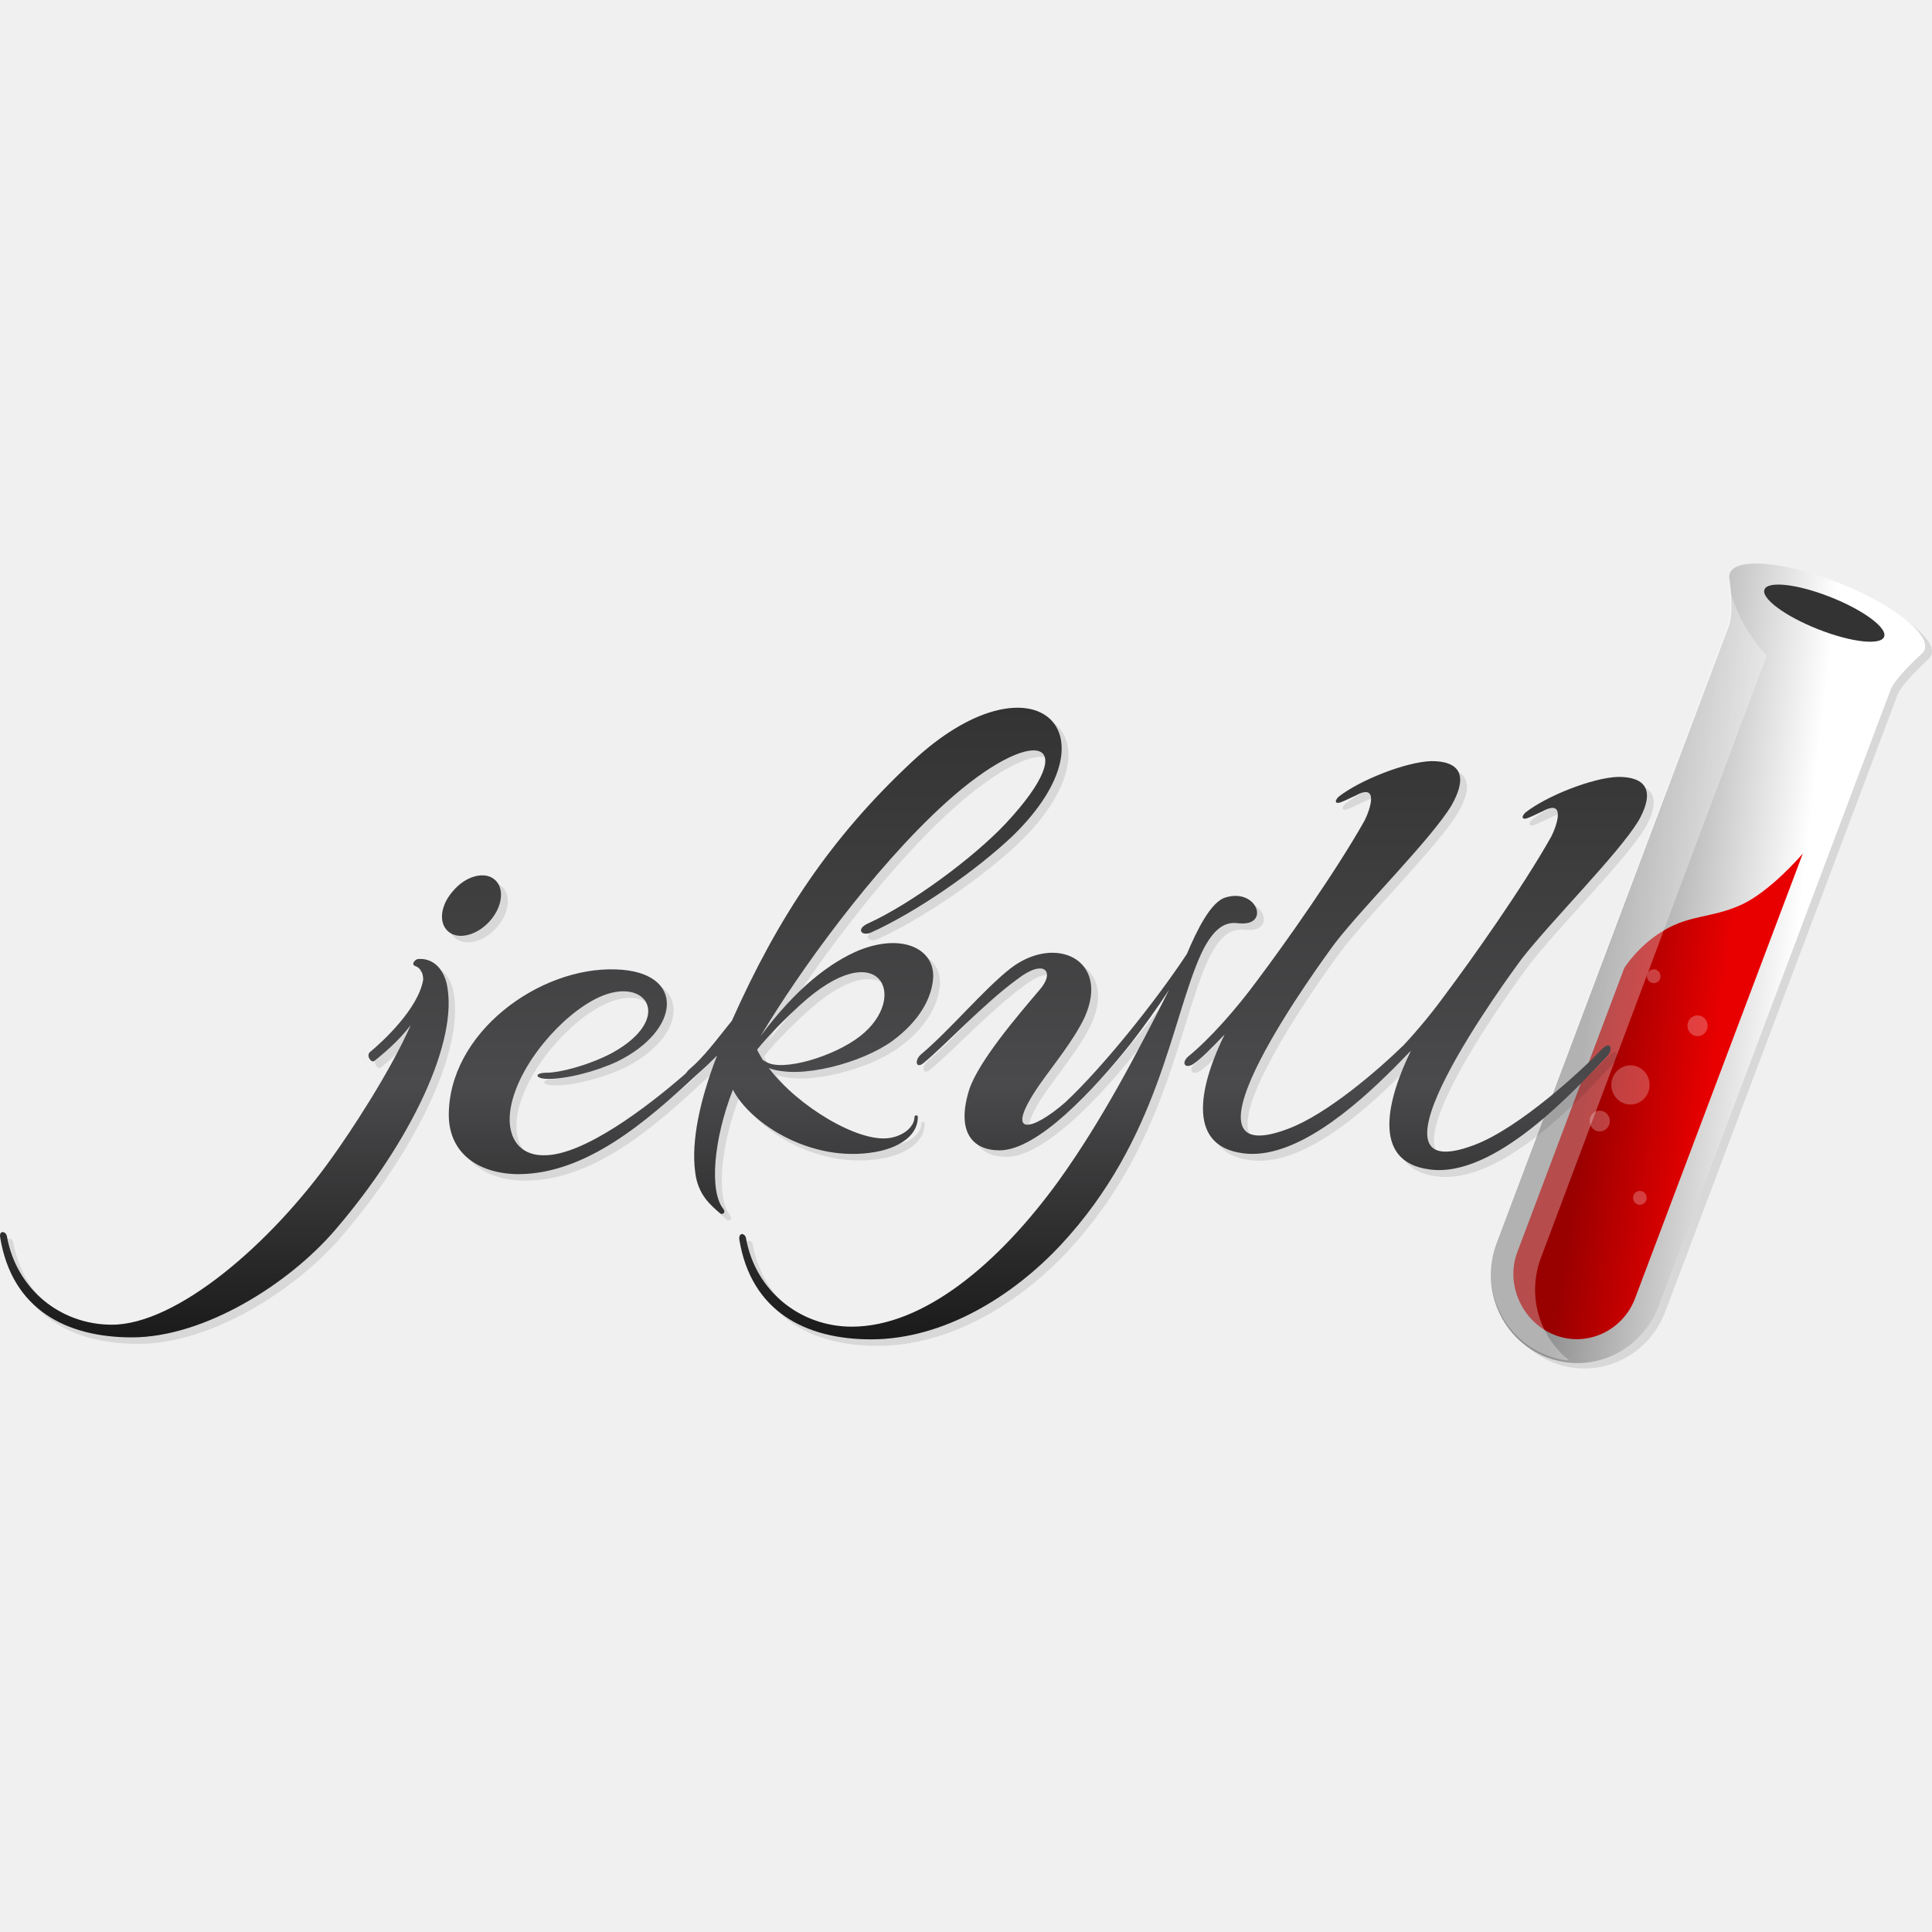
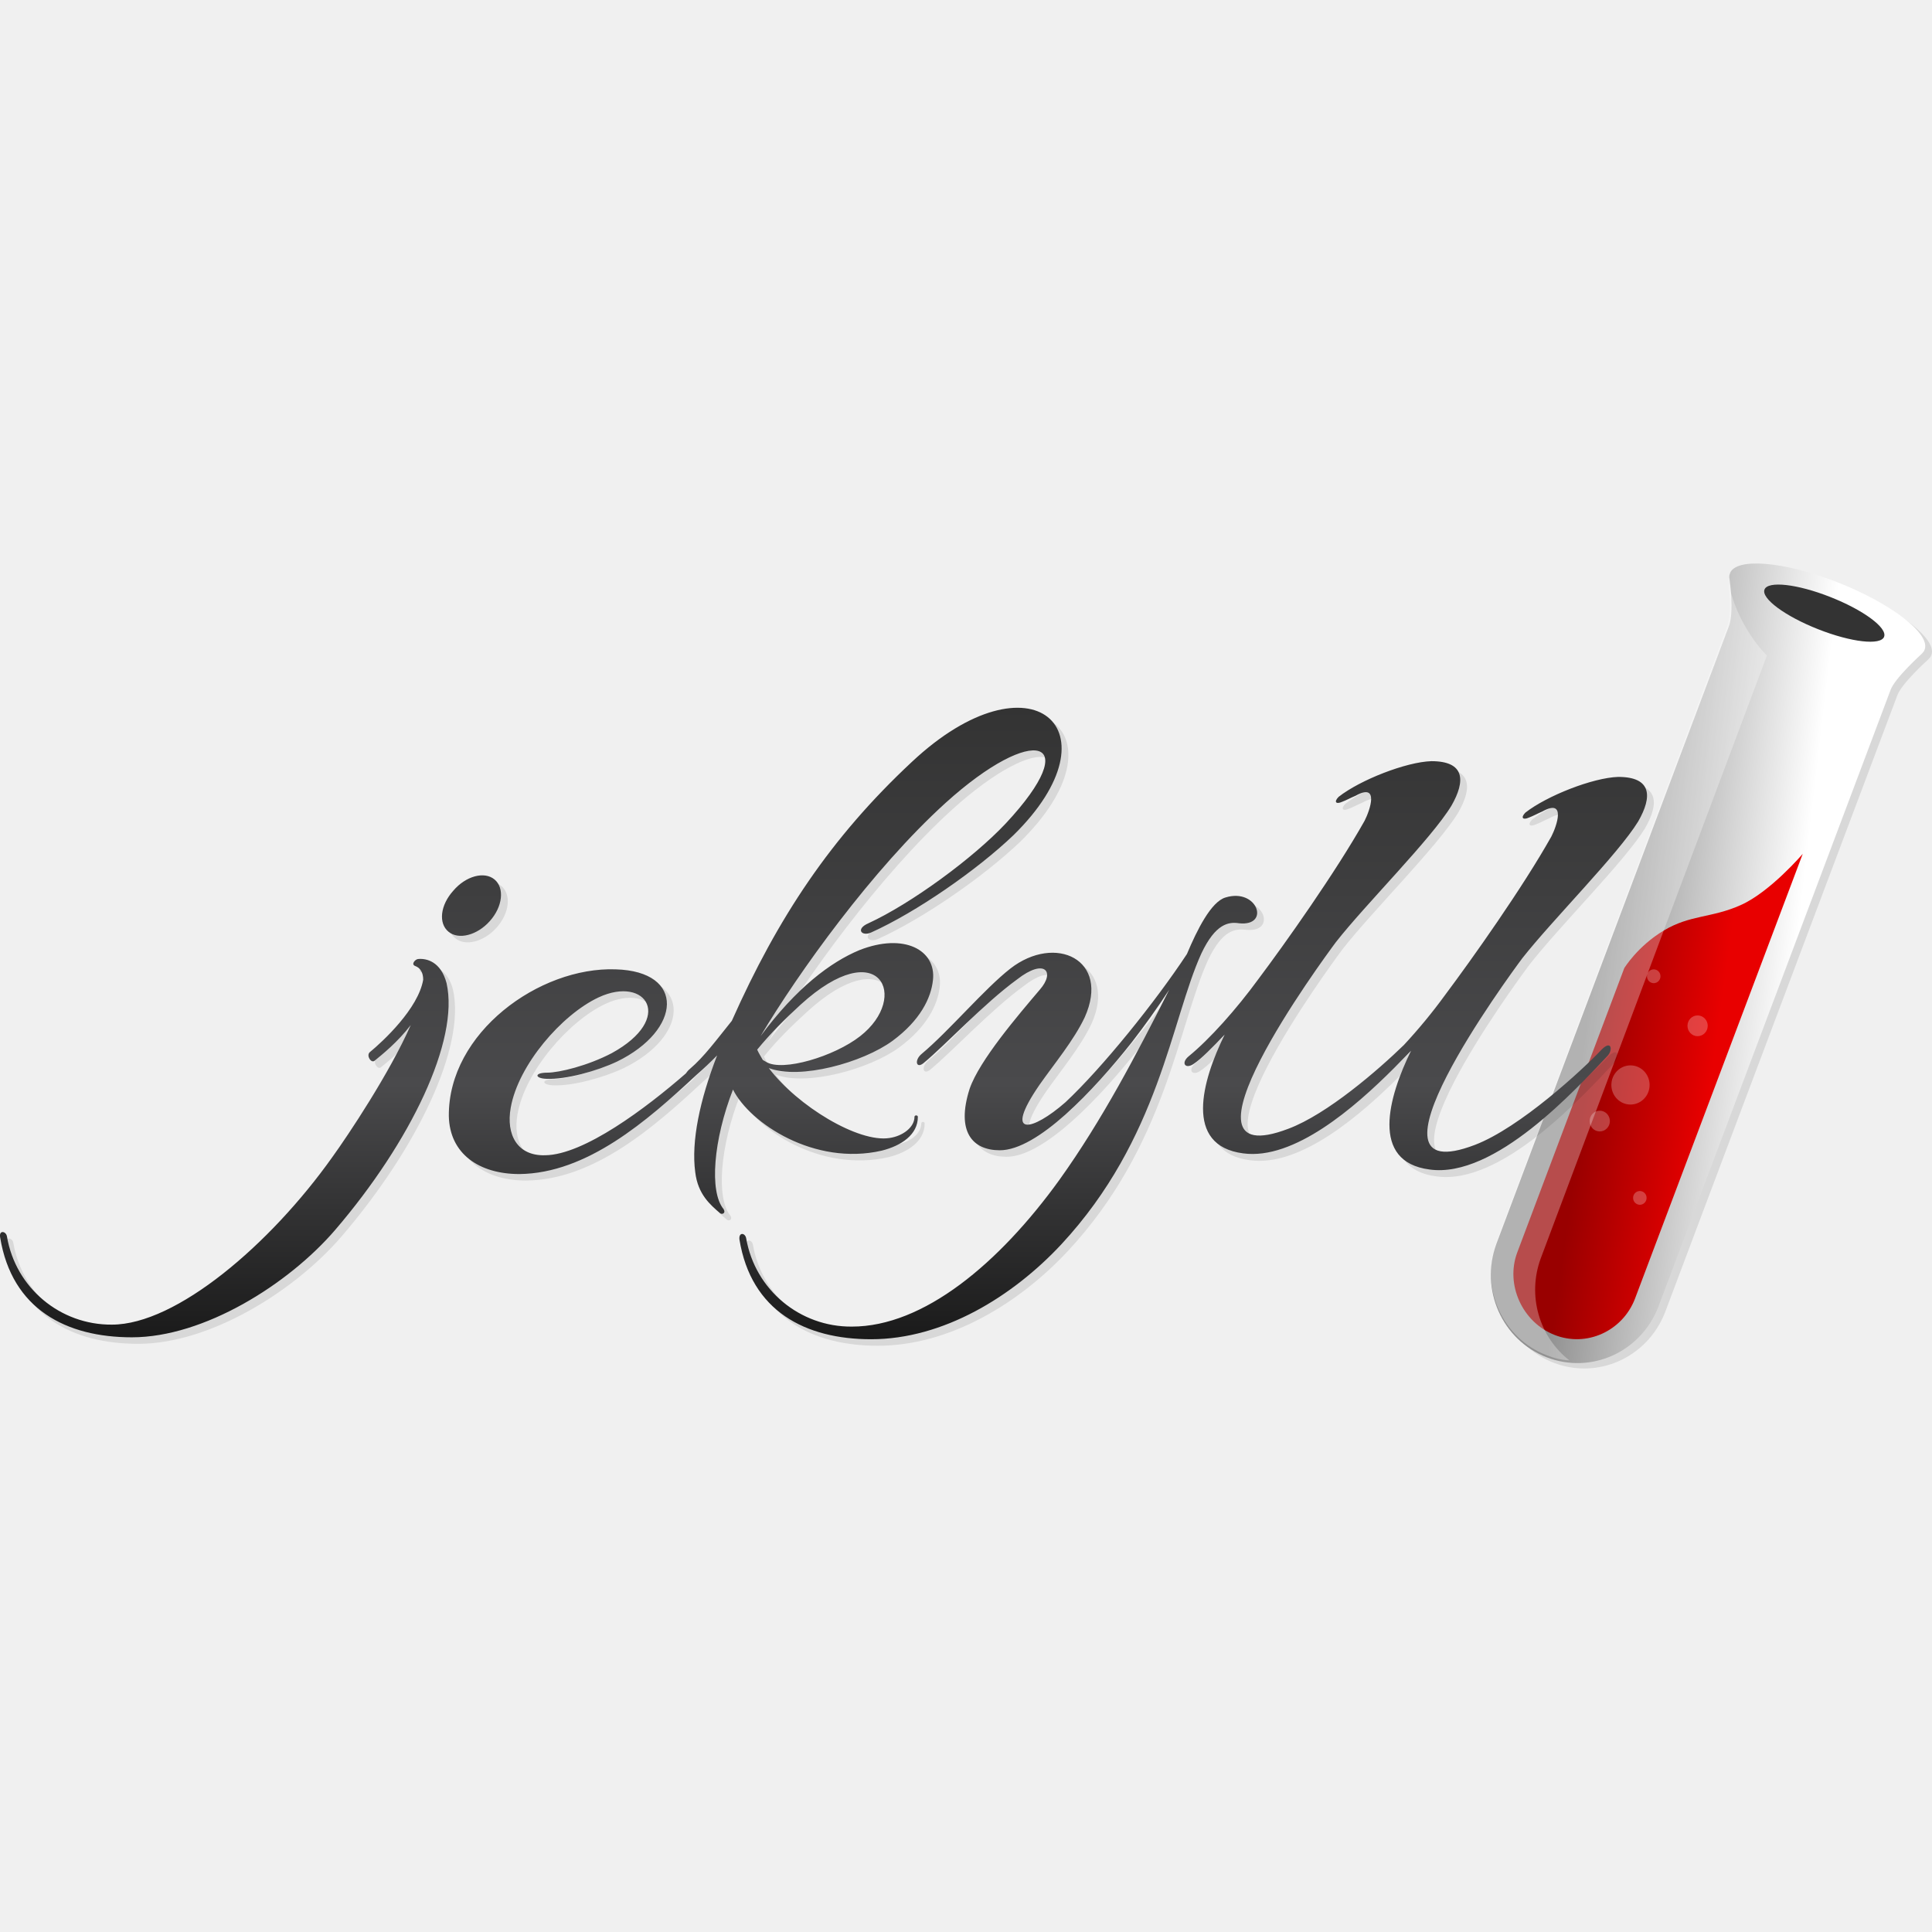
- <svg xmlns="http://www.w3.org/2000/svg" fill="none" height="48" viewBox="0 0 48 48" width="48">
-   <linearGradient id="a" gradientTransform="matrix(4.837268 1.898995 -1.031626 8.904336 3.10183 4.69473)" gradientUnits="userSpaceOnUse" x2="1">
+ <svg xmlns="http://www.w3.org/2000/svg" fill="none" height="48" width="48">
+   <linearGradient id="a" gradientTransform="matrix(4.83727 1.899 -1.03163 8.90434 3.102 4.695)" gradientUnits="userSpaceOnUse" x2="1">
    <stop offset="0" stop-color="#919191" />
    <stop offset="1" stop-color="#fff" />
  </linearGradient>
-   <linearGradient id="b" gradientTransform="matrix(2.926145 1.148721 -.684721 4.90904 2.24211 2.65665)" gradientUnits="userSpaceOnUse" x2="1">
+   <linearGradient id="b" gradientTransform="matrix(2.92614 1.14872 -.68472 4.90904 2.242 2.657)" gradientUnits="userSpaceOnUse" x2="1">
    <stop offset="0" stop-color="#900" />
    <stop offset="1" stop-color="#e80000" />
  </linearGradient>
-   <linearGradient id="c" gradientTransform="matrix(0 -15.6686 40.8653 0 .027417 15.6617)" gradientUnits="userSpaceOnUse" x2="1">
+   <linearGradient id="c" gradientTransform="scale(40.8653 15.6686) rotate(-90 .5 .5)" gradientUnits="userSpaceOnUse" x2="1">
    <stop offset="0" stop-color="#1a1a1a" />
    <stop offset=".403" stop-color="#4a4a4c" />
    <stop offset="1" stop-color="#333" />
  </linearGradient>
-   <path d="m5.93.273c-.009.038-.009.077 0 .115 0 0 .122.814-.019 1.177l-5.775 15.341c-.412 1.129.141 2.383 1.247 2.814 1.106.431 2.334-.124 2.775-1.244l5.775-15.341c.112-.297.759-.88.759-.88.028-.029.056-.057.075-.086v-.01c0-.01.009-.01.009-.019.15-.392-.816-1.139-2.147-1.665-1.331-.526-2.541-.632-2.691-.23 0 0-.009.01-.009.029z" fill="#000" opacity=".1" transform="translate(37.2078 14.134)" />
-   <path d="m5.93.273c-.009.038-.009.077 0 .115 0 0 .122.813-.019 1.177l-5.775 15.341c-.412 1.129.141 2.383 1.247 2.814 1.106.431 2.334-.124 2.775-1.244l5.775-15.341c.113-.297.759-.88.759-.88.028-.029.056-.057.075-.086v-.01c0-.01.009-.01.009-.019.15-.392-.816-1.139-2.147-1.665-1.331-.526-2.541-.632-2.691-.23 0 .01 0 .019-.009.029z" fill="url(#a)" transform="translate(37.0392 14)" />
-   <path d="m7.189 0-4.172 11.063c-.309.794-1.2 1.206-1.997.89-.797-.316-1.219-1.244-.928-2.039l2.662-7.072s.328-.546.984-.938c.656-.392 1.191-.306 1.912-.632.731-.325 1.537-1.273 1.537-1.273z" fill="url(#b)" transform="translate(37.5992 21.2118)" />
-   <path d="m2.98 1.296c.083-.221-.515-.663-1.336-.987-.821-.324-1.554-.406-1.637-.185-.083.221.515.663 1.336.987.821.324 1.554.406 1.637.185z" fill="#333" transform="translate(43.8305 14.5237)" />
-   <path d="m5.891 0s.121.811-.019 1.174l-5.737 15.298c-.41 1.126.14 2.376 1.239 2.806.186.076.382.124.577.134-.368-.287-.636-.686-.765-1.139s-.112-.937.048-1.38l5.625-14.993s-.773-.735-.969-1.899z" fill="#fff" opacity=".3" transform="translate(37.0391 14.3869)" />
+   <path d="M43.138 14.407a.237.237 0 000 .115s.122.814-.019 1.177l-5.775 15.342c-.412 1.129.14 2.383 1.247 2.813 1.106.43 2.334-.124 2.775-1.244l5.775-15.341c.112-.297.76-.88.76-.88a.612.612 0 00.074-.087v-.01c0-.009.01-.009.01-.019.15-.392-.816-1.138-2.147-1.665-1.331-.526-2.54-.631-2.69-.23 0 0-.01.01-.01.03z" fill="#000" opacity=".1" />
+   <path d="M5.93.273a.238.238 0 000 .115s.122.814-.019 1.177L.136 16.906c-.412 1.13.141 2.384 1.247 2.814 1.107.43 2.335-.124 2.775-1.244L9.933 3.135c.113-.297.76-.88.76-.88a.613.613 0 00.074-.087v-.01c0-.009.01-.009.01-.019.15-.392-.816-1.138-2.147-1.665-1.331-.526-2.54-.631-2.69-.23 0 .01 0 .02-.01.03z" fill="url(#a)" transform="translate(37.04 14)" />
+   <path d="M7.189 0L3.017 11.063c-.31.795-1.2 1.206-1.997.89-.797-.315-1.219-1.244-.928-2.038l2.662-7.073s.329-.545.985-.937c.656-.393 1.19-.307 1.912-.632C6.382.947 7.19 0 7.19 0z" fill="url(#b)" transform="translate(37.6 21.212)" />
+   <path d="M46.81 15.82c.084-.222-.514-.664-1.335-.987-.82-.324-1.554-.407-1.637-.185-.083.221.515.663 1.336.986.821.324 1.554.407 1.637.185z" fill="#333" />
+   <path d="M42.93 14.387s.121.811-.018 1.174l-5.737 15.298c-.41 1.126.14 2.376 1.238 2.806.187.076.382.124.578.133-.368-.286-.636-.686-.765-1.14s-.112-.936.048-1.38l5.625-14.992s-.773-.735-.969-1.9z" fill="#fff" opacity=".3" />
  <g fill="#fff" opacity=".5">
-     <path d="m.168.343c.093 0 .168-.077.168-.172 0-.095-.075-.172-.168-.172-.093 0-.168.077-.168.172 0 .095.075.172.168.172z" opacity=".5" transform="translate(40.9186 24.0831)" />
-     <path d="m.251.515c.139 0 .251-.115.251-.258s-.113-.258-.251-.258c-.139 0-.251.115-.251.258s.113.258.251.258z" opacity=".5" transform="translate(41.9246 25.2283)" />
-     <path d="m.475.973c.262 0 .475-.218.475-.487s-.213-.487-.475-.487c-.262 0-.475.218-.475.487s.213.487.475.487z" opacity=".5" transform="translate(40.0338 26.4688)" />
-     <path d="m.251.515c.139 0 .251-.115.251-.258s-.113-.258-.251-.258c-.139 0-.251.115-.251.258s.113.258.251.258z" opacity=".5" transform="translate(39.4937 27.5951)" />
-     <path d="m.168.343c.093 0 .168-.077.168-.172 0-.095-.075-.172-.168-.172-.093 0-.168.077-.168.172 0 .095.075.172.168.172z" opacity=".5" transform="translate(40.574 29.5896)" />
+     <path d="M41.086 24.427a.17.17 0 00.168-.172.17.17 0 00-.168-.172.17.17 0 00-.167.172.17.17 0 00.167.172zM42.176 25.744c.139 0 .252-.116.252-.258s-.113-.258-.252-.258-.251.116-.251.258.112.258.251.258zM40.509 27.442c.262 0 .475-.218.475-.486s-.213-.487-.475-.487c-.263 0-.475.218-.475.487s.212.486.475.486zM39.745 28.11c.139 0 .252-.115.252-.257s-.113-.258-.252-.258-.251.115-.251.258.112.257.251.257zM40.742 29.933a.17.17 0 00.167-.172.17.17 0 00-.167-.171.17.17 0 00-.168.171.17.17 0 00.168.172z" opacity=".5" />
  </g>
-   <path d="m11.152 5.564c.253.21.713.086 1.022-.258.328-.363.375-.83.122-1.04-.253-.21-.712-.086-1.022.277-.328.363-.384.821-.122 1.021zm-.759.678c-.066 0-.188.124-.084.172.141.048.206.172.206.344-.122.716-.994 1.527-1.331 1.804-.084.086.037.277.122.21.187-.153.581-.468.9-.888-.525 1.193-1.556 2.739-1.95 3.283-1.537 2.166-3.872 4.161-5.475 4.161-1.284 0-2.372-.888-2.606-2.185-.019-.143-.206-.172-.169.019.291 1.785 1.641 2.481 3.272 2.481 1.791 0 3.891-1.317 5.053-2.672 1.875-2.186 3.084-4.705 2.766-6.127-.131-.525-.497-.611-.703-.601zm11.521 4.762c.497-.124.9-.401.9-.84 0-.048-.084-.048-.084 0 0 .258-.291.477-.619.525-.769.124-2.287-.792-3-1.737.769.296 2.334-.134 3.075-.678.684-.506.956-1.059 1.003-1.508.084-.744-.713-1.183-1.828-.744-.712.296-1.565.935-2.456 2.138.938-1.575 2.784-4.151 4.594-5.793 2.203-1.995 3.478-1.613 1.5.506-.816.868-2.353 1.995-3.413 2.481-.328.143-.169.334.066.229 1.125-.506 2.625-1.546 3.534-2.415 2.681-2.624.441-4.6-2.522-1.823-2.015 1.89-3.328 3.865-4.472 6.432-.394.487-.684.887-1.041 1.193-.047.038-.075.076-.103.115-.984.859-2.531 2.023-3.497 2.033-.684.019-.975-.506-.853-1.183.188-1.059 1.266-2.31 2.184-2.739 1.191-.554 1.894.525.328 1.384-.6.315-1.312.487-1.603.487-.338 0-.309.143-.019.153.478.019 1.247-.191 1.753-.429 1.603-.782 1.706-2.243-.037-2.29-1.894-.067-4.162 1.575-4.144 3.646.019.935.75 1.441 1.753 1.441 1.678-.019 3.169-1.317 4.397-2.462.178-.153.347-.315.516-.487-.431 1.107-.647 2.138-.544 2.901.066.554.375.811.619 1.021.047.038.15 0 .084-.105-.356-.429-.253-1.718.234-2.968.412.84 2.015 1.899 3.694 1.517zm-2.016-3.617c1.959-1.785 2.728-.191 1.481.783-.647.506-1.931.888-2.334.639l-.084-.048c-.047-.086-.103-.172-.141-.258.328-.41.703-.773 1.078-1.117zm10.893-2.033c.787.086.459-.888-.338-.639-.356.105-.703.802-.956 1.403-.787 1.193-2.1 2.825-3.019 3.684-.816.716-1.565.907-.647-.429.375-.534.853-1.107 1.125-1.68.647-1.441-.731-2.08-1.847-1.212-.647.506-1.519 1.546-2.203 2.119-.188.153-.141.382.047.229.544-.448 1.5-1.479 2.325-2.08.684-.534.956-.191.562.258-.544.639-1.5 1.756-1.744 2.462-.338 1.059.066 1.527.75 1.527.937 0 2.334-1.489 3.272-2.672.309-.401.647-.868.938-1.317-.816 1.613-1.669 3.245-2.728 4.724-1.5 2.08-3.375 3.646-5.156 3.646-1.284 0-2.39-.887-2.625-2.185-.019-.143-.188-.172-.169.019.291 1.784 1.641 2.481 3.272 2.481 1.791 0 3.516-1.059 4.725-2.357 2.438-2.624 2.728-5.573 3.478-7.224.356-.754.675-.782.937-.754zm9.918-2.52c.356-.62.338-1.107-.497-1.107-.628.019-1.772.468-2.306.887-.122.124-.066.191.084.124.103-.038.225-.105.338-.153.6-.334.356.363.225.62-.713 1.269-1.978 3.054-2.644 3.941-.316.434-.657.848-1.022 1.241-.637.62-1.903 1.718-2.869 2.08-3.103 1.183.853-4.199 1.181-4.638.731-.935 2.372-2.567 2.869-3.388.356-.62.338-1.107-.497-1.107-.628.019-1.772.468-2.306.888-.122.124-.066.191.084.124.103-.038.225-.105.338-.153.6-.334.356.363.225.62-.712 1.269-1.978 3.054-2.644 3.941-.544.744-1.209 1.489-1.725 1.909-.206.172-.084.334.122.191.188-.124.459-.401.769-.725-.563 1.145-1.022 2.758.459 2.949 1.266.172 2.766-1.136 3.74-2.109l.347-.353.084-.086c-.562 1.145-1.022 2.758.459 2.949 1.622.229 3.638-1.995 4.416-2.815.15-.153.103-.42-.15-.153-.459.487-2.016 1.928-3.14 2.357-3.103 1.183.853-4.199 1.181-4.638.741-.954 2.381-2.586 2.878-3.397z" fill="#000" opacity=".1" transform="translate(.159302 17.746)" />
-   <path d="m11.142 5.564c.253.21.713.086 1.022-.258.328-.363.375-.83.122-1.04-.253-.21-.712-.086-1.022.277-.328.363-.375.811-.122 1.021zm-.75.678c-.066 0-.188.124-.084.172.141.048.206.172.206.344-.122.716-.994 1.527-1.331 1.804-.084.086.038.277.122.21.188-.153.581-.468.9-.888-.525 1.193-1.556 2.739-1.95 3.283-1.537 2.166-3.872 4.161-5.475 4.161-1.284 0-2.372-.888-2.606-2.185-.019-.143-.206-.172-.169.019.291 1.785 1.641 2.481 3.272 2.481 1.791 0 3.89-1.317 5.053-2.672 1.875-2.186 3.084-4.705 2.766-6.127-.141-.534-.497-.62-.703-.601zm11.512 4.762c.497-.124.9-.401.9-.84 0-.048-.084-.048-.084 0 0 .258-.29.477-.619.525-.769.124-2.287-.792-3-1.737.769.296 2.334-.134 3.075-.678.684-.506.956-1.059 1.003-1.508.084-.744-.713-1.183-1.828-.744-.712.296-1.566.935-2.456 2.138.938-1.575 2.784-4.151 4.594-5.793 2.203-1.995 3.478-1.613 1.5.506-.816.868-2.353 1.995-3.412 2.481-.328.143-.169.334.066.229 1.125-.506 2.625-1.546 3.534-2.415 2.681-2.624.441-4.6-2.522-1.823-2.015 1.88-3.328 3.865-4.472 6.432-.394.487-.684.888-1.041 1.193-.047.038-.075.076-.103.115-.984.859-2.531 2.023-3.497 2.033-.684.019-.975-.506-.853-1.183.188-1.059 1.266-2.31 2.184-2.739 1.191-.553 1.894.525.328 1.384-.6.315-1.312.487-1.603.487-.338 0-.309.143-.019.153.478.019 1.247-.191 1.753-.429 1.603-.782 1.706-2.243-.038-2.29-1.894-.067-4.162 1.575-4.144 3.646.019.935.75 1.441 1.753 1.441 1.678-.019 3.169-1.317 4.397-2.462.178-.153.347-.315.516-.487-.431 1.107-.647 2.138-.544 2.901.066.554.375.811.619 1.021.047.038.15 0 .084-.105-.356-.429-.253-1.718.234-2.968.422.84 2.025 1.899 3.694 1.517zm-2.016-3.627c1.959-1.785 2.728-.191 1.481.783-.647.506-1.931.888-2.334.639l-.084-.048c-.047-.086-.103-.172-.141-.258.328-.401.703-.773 1.078-1.117zm10.893-2.023c.787.086.459-.888-.338-.639-.356.105-.703.802-.956 1.403-.787 1.193-2.1 2.825-3.019 3.684-.816.716-1.566.907-.647-.429.375-.534.853-1.107 1.125-1.68.647-1.441-.731-2.08-1.847-1.212-.647.506-1.519 1.546-2.203 2.119-.188.153-.141.382.047.229.544-.448 1.5-1.479 2.325-2.08.684-.534.956-.191.562.258-.544.639-1.5 1.756-1.744 2.462-.338 1.059.066 1.527.75 1.527.937 0 2.334-1.489 3.272-2.672.309-.401.647-.868.938-1.317-.816 1.613-1.669 3.245-2.728 4.724-1.5 2.08-3.375 3.646-5.156 3.646-1.284 0-2.39-.888-2.625-2.185-.019-.143-.188-.172-.169.019.291 1.784 1.641 2.481 3.272 2.481 1.791 0 3.516-1.059 4.725-2.357 2.437-2.624 2.728-5.573 3.478-7.224.356-.754.684-.792.937-.754zm9.918-2.529c.356-.62.338-1.107-.497-1.107-.628.019-1.772.468-2.306.888-.122.124-.066.191.084.124.103-.038.225-.105.338-.153.6-.334.356.363.225.62-.713 1.269-1.978 3.054-2.644 3.941-.316.434-.657.848-1.022 1.241-.637.62-1.903 1.718-2.869 2.08-3.103 1.183.853-4.199 1.181-4.638.731-.935 2.372-2.567 2.869-3.388.356-.62.338-1.107-.497-1.107-.628.019-1.772.468-2.306.887-.122.124-.066.191.084.124.103-.038.225-.105.338-.153.6-.334.356.363.225.62-.713 1.269-1.978 3.054-2.644 3.941-.544.744-1.209 1.489-1.725 1.909-.206.172-.084.334.122.191.188-.124.459-.401.769-.725-.562 1.145-1.022 2.758.459 2.949 1.266.172 2.766-1.136 3.741-2.109l.347-.353.084-.086c-.562 1.145-1.022 2.758.459 2.949 1.622.229 3.637-1.995 4.415-2.815.15-.153.103-.42-.15-.153-.459.487-2.015 1.928-3.14 2.357-3.103 1.183.853-4.199 1.181-4.638.75-.954 2.381-2.586 2.878-3.397z" fill="url(#c)" transform="translate(0 17.5838)" />
+   <path d="M11.31 23.31c.254.21.713.086 1.023-.258.328-.362.375-.83.122-1.04-.254-.21-.713-.086-1.022.277-.328.362-.385.82-.122 1.021zm-.758.678c-.066 0-.188.124-.085.171.14.048.206.172.206.344-.121.716-.993 1.527-1.33 1.804-.085.085.037.276.121.21.187-.153.581-.468.9-.888-.525 1.193-1.556 2.739-1.95 3.283-1.537 2.166-3.872 4.16-5.475 4.16a2.623 2.623 0 01-2.606-2.185c-.019-.143-.206-.171-.169.02.29 1.784 1.64 2.48 3.272 2.48 1.79 0 3.89-1.316 5.053-2.671 1.875-2.186 3.084-4.705 2.766-6.127-.132-.525-.497-.611-.703-.601zm11.521 4.762c.497-.124.9-.401.9-.84 0-.048-.084-.048-.084 0 0 .258-.291.477-.62.525-.768.124-2.287-.792-3-1.737.77.296 2.335-.134 3.076-.678.684-.506.956-1.059 1.003-1.508.084-.744-.713-1.183-1.828-.744-.713.296-1.566.935-2.456 2.138.937-1.575 2.784-4.152 4.593-5.793 2.203-1.995 3.478-1.613 1.5.506-.815.868-2.353 1.994-3.412 2.481-.328.143-.169.334.066.23 1.124-.507 2.624-1.547 3.534-2.415 2.68-2.625.44-4.6-2.522-1.823-2.016 1.89-3.328 3.865-4.472 6.432-.393.487-.684.888-1.04 1.193-.047.038-.075.076-.103.115-.985.858-2.532 2.023-3.497 2.032-.685.02-.975-.506-.853-1.183.187-1.06 1.265-2.31 2.184-2.74 1.19-.553 1.894.526.328 1.385-.6.315-1.312.486-1.603.486-.337 0-.31.144-.019.153.478.02 1.247-.19 1.753-.43 1.603-.782 1.707-2.242-.037-2.29-1.894-.067-4.163 1.575-4.144 3.646.019.935.75 1.44 1.753 1.44 1.678-.018 3.169-1.316 4.397-2.461.178-.153.347-.315.516-.487-.432 1.107-.647 2.138-.544 2.901.066.554.375.811.619 1.021.047.038.15 0 .084-.105-.356-.43-.253-1.718.234-2.968.413.84 2.016 1.9 3.694 1.518zm-2.016-3.617c1.96-1.785 2.728-.191 1.482.782-.647.506-1.932.888-2.335.64l-.084-.048c-.047-.086-.103-.172-.14-.258.327-.41.702-.773 1.077-1.116zM30.951 23.1c.787.086.46-.887-.338-.64-.356.106-.703.802-.956 1.404-.787 1.192-2.1 2.824-3.019 3.683-.815.716-1.565.907-.646-.43.375-.534.853-1.106 1.125-1.679.646-1.44-.732-2.08-1.847-1.212-.647.506-1.519 1.546-2.203 2.119-.188.152-.141.381.047.229.543-.449 1.5-1.48 2.325-2.08.684-.535.956-.191.562.257-.544.64-1.5 1.756-1.744 2.462-.337 1.06.066 1.527.75 1.527.938 0 2.335-1.489 3.272-2.672.31-.4.647-.868.938-1.317-.816 1.613-1.67 3.245-2.729 4.724-1.5 2.08-3.374 3.646-5.156 3.646a2.642 2.642 0 01-2.624-2.186c-.02-.143-.188-.172-.17.02.291 1.784 1.641 2.48 3.272 2.48 1.791 0 3.516-1.059 4.725-2.357 2.438-2.624 2.728-5.573 3.478-7.224.357-.754.675-.782.938-.754zm9.918-2.52c.357-.62.338-1.106-.497-1.106-.628.019-1.771.467-2.306.887-.122.124-.065.19.085.124.103-.038.225-.105.337-.153.6-.334.356.363.225.62-.712 1.27-1.978 3.055-2.644 3.942a13.43 13.43 0 01-1.021 1.24c-.638.621-1.903 1.719-2.87 2.081-3.102 1.183.854-4.199 1.182-4.638.731-.935 2.372-2.567 2.869-3.388.356-.62.337-1.107-.497-1.107-.628.02-1.772.468-2.306.888-.122.124-.066.19.084.124.103-.038.225-.105.338-.153.6-.334.356.363.225.62-.713 1.27-1.978 3.054-2.644 3.942-.544.744-1.21 1.489-1.725 1.908-.206.172-.084.335.122.191.187-.124.46-.4.769-.725-.563 1.145-1.022 2.758.459 2.949 1.266.172 2.766-1.136 3.74-2.11l.347-.352.085-.086c-.563 1.145-1.022 2.758.459 2.949 1.622.229 3.637-1.995 4.416-2.816.15-.152.103-.42-.15-.152-.46.487-2.016 1.928-3.141 2.357-3.103 1.183.853-4.2 1.181-4.638.74-.954 2.381-2.586 2.878-3.397z" fill="#000" opacity=".1" />
+   <path d="M11.142 5.564c.253.21.713.086 1.022-.258.328-.362.375-.83.122-1.04-.253-.21-.713-.086-1.022.277-.328.363-.375.811-.122 1.021zm-.75.678c-.066 0-.187.124-.084.171.14.048.206.172.206.344-.122.716-.994 1.527-1.331 1.804-.085.086.037.276.122.21.187-.153.58-.468.9-.888-.525 1.193-1.557 2.739-1.95 3.283-1.538 2.166-3.872 4.16-5.475 4.16a2.623 2.623 0 01-2.606-2.184c-.02-.144-.207-.172-.17.019.292 1.784 1.642 2.48 3.273 2.48 1.79 0 3.89-1.316 5.053-2.671 1.874-2.186 3.084-4.705 2.765-6.127-.14-.535-.497-.62-.703-.601zm11.512 4.762c.497-.124.9-.401.9-.84 0-.048-.084-.048-.084 0 0 .258-.29.477-.619.525-.769.124-2.287-.792-3-1.737.769.296 2.334-.134 3.075-.678.684-.505.956-1.059 1.003-1.508.084-.744-.712-1.183-1.828-.744-.712.296-1.566.935-2.456 2.138.937-1.575 2.784-4.152 4.594-5.793 2.203-1.995 3.477-1.613 1.5.506-.816.868-2.354 1.994-3.413 2.481-.328.143-.169.334.066.23 1.125-.507 2.625-1.547 3.534-2.415 2.681-2.625.44-4.6-2.522-1.823-2.015 1.88-3.328 3.865-4.472 6.432-.393.487-.684.888-1.04 1.193-.047.038-.075.076-.103.115-.985.858-2.531 2.023-3.497 2.032-.684.02-.975-.506-.853-1.183.187-1.06 1.265-2.31 2.184-2.74 1.19-.553 1.894.526.328 1.385-.6.315-1.312.486-1.603.486-.337 0-.31.144-.019.153.478.02 1.247-.19 1.754-.43 1.603-.782 1.706-2.242-.038-2.29-1.894-.067-4.162 1.575-4.144 3.646.02.935.75 1.44 1.754 1.44 1.678-.018 3.168-1.316 4.396-2.461.178-.153.347-.315.516-.487-.431 1.107-.647 2.138-.544 2.901.066.554.375.811.619 1.021.047.038.15 0 .084-.105-.356-.43-.253-1.717.235-2.968.421.84 2.024 1.9 3.693 1.518zM19.89 7.377c1.959-1.784 2.728-.19 1.48.783-.646.506-1.93.887-2.333.64l-.085-.049c-.047-.085-.103-.171-.14-.257.328-.401.703-.773 1.078-1.117zm10.893-2.023c.787.086.46-.887-.337-.64-.357.106-.704.802-.957 1.404-.787 1.193-2.1 2.824-3.018 3.683-.816.716-1.566.907-.647-.43.375-.534.853-1.106 1.125-1.679.647-1.44-.731-2.08-1.847-1.212-.647.506-1.519 1.546-2.203 2.119-.187.153-.14.382.047.229.544-.449 1.5-1.48 2.325-2.08.684-.535.956-.191.562.257-.543.64-1.5 1.756-1.743 2.462-.338 1.06.065 1.527.75 1.527.937 0 2.334-1.488 3.271-2.672.31-.4.647-.868.938-1.317-.816 1.613-1.669 3.245-2.728 4.724-1.5 2.08-3.375 3.646-5.156 3.646a2.643 2.643 0 01-2.625-2.186c-.02-.143-.188-.172-.169.02.29 1.784 1.64 2.48 3.272 2.48 1.79 0 3.515-1.059 4.725-2.357 2.437-2.624 2.728-5.573 3.478-7.224.356-.754.684-.792.937-.754zM40.7 2.825c.357-.62.338-1.107-.496-1.107-.629.02-1.772.468-2.307.888-.121.124-.065.19.085.124.103-.038.225-.105.337-.153.6-.334.357.363.225.62-.712 1.27-1.978 3.054-2.643 3.942-.316.434-.658.848-1.022 1.24-.638.62-1.903 1.718-2.869 2.08-3.103 1.184.853-4.198 1.181-4.637.732-.936 2.372-2.567 2.869-3.388.356-.62.337-1.107-.497-1.107-.628.019-1.772.467-2.306.887-.122.124-.066.191.084.124.103-.038.225-.105.338-.152.6-.334.356.362.225.62-.713 1.27-1.978 3.054-2.644 3.941-.544.745-1.21 1.49-1.725 1.91-.206.17-.084.333.122.19.188-.124.46-.4.769-.725-.563 1.145-1.022 2.758.46 2.949 1.265.171 2.765-1.136 3.74-2.11l.347-.353.084-.086c-.563 1.146-1.022 2.758.46 2.95 1.621.228 3.637-1.995 4.415-2.816.15-.153.103-.42-.15-.153-.46.487-2.016 1.928-3.14 2.358-3.104 1.183.852-4.2 1.18-4.639.75-.954 2.382-2.586 2.878-3.397z" fill="url(#c)" transform="translate(0 17.584)" />
</svg>
